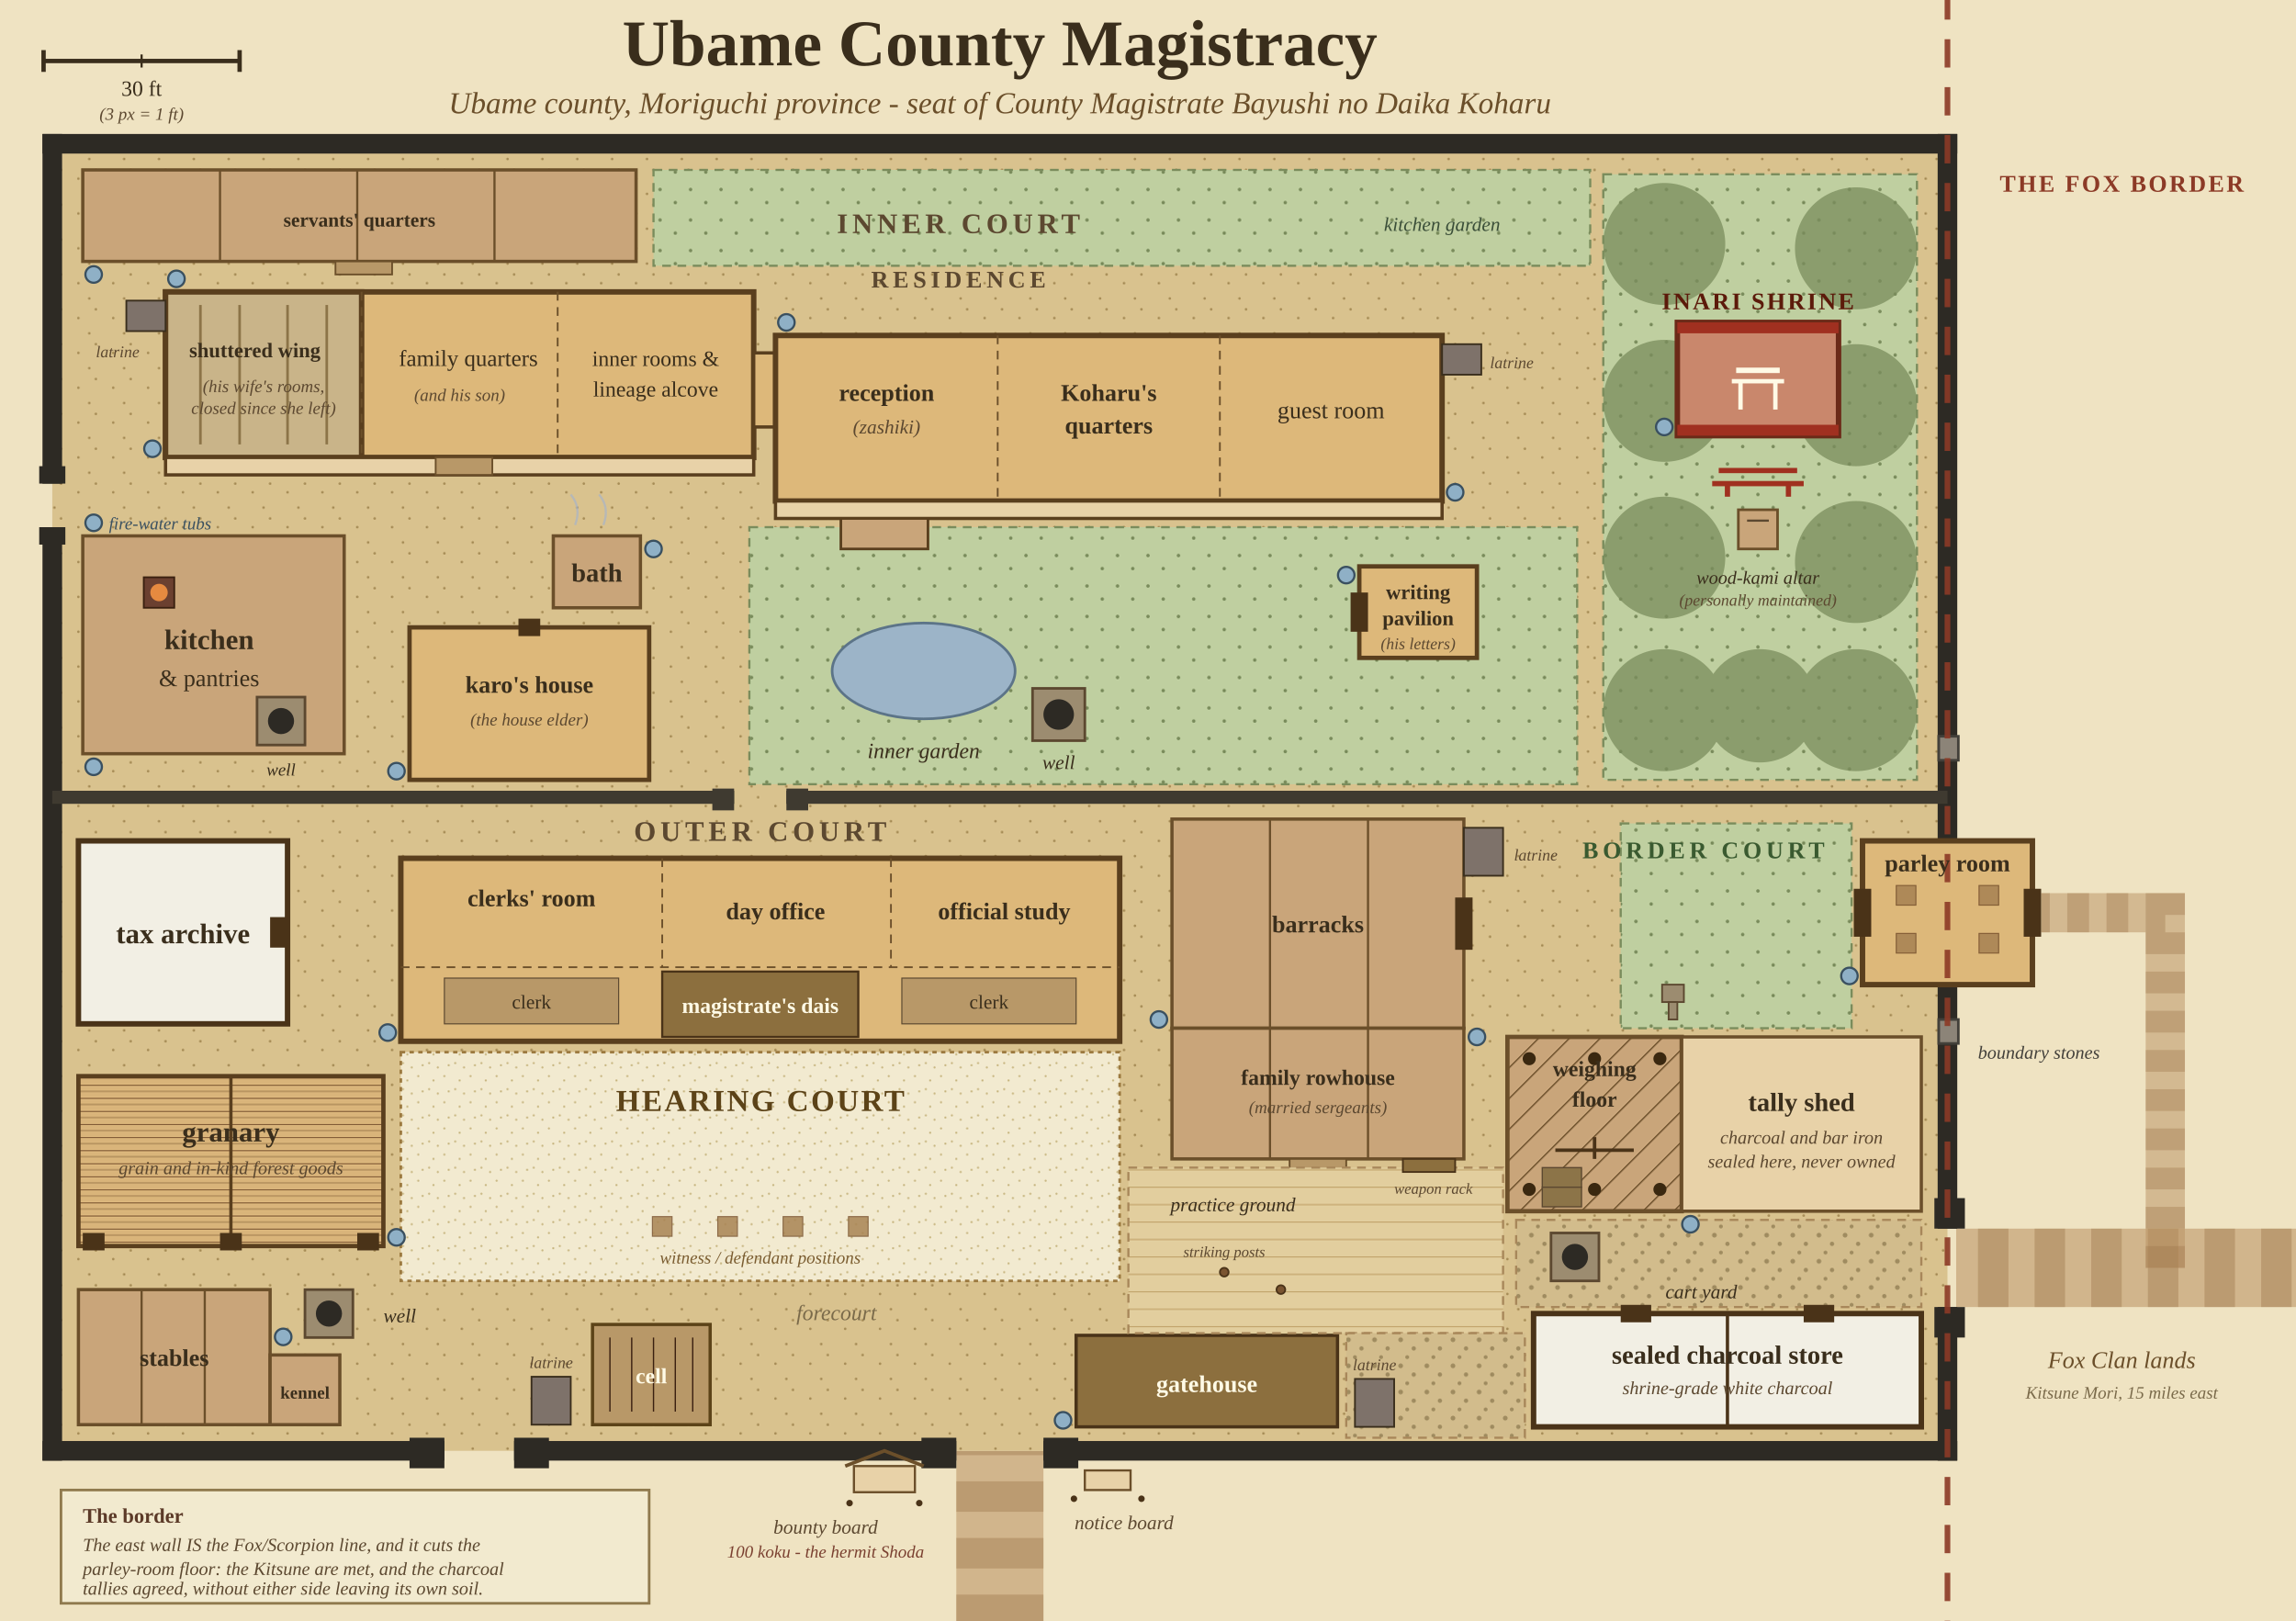
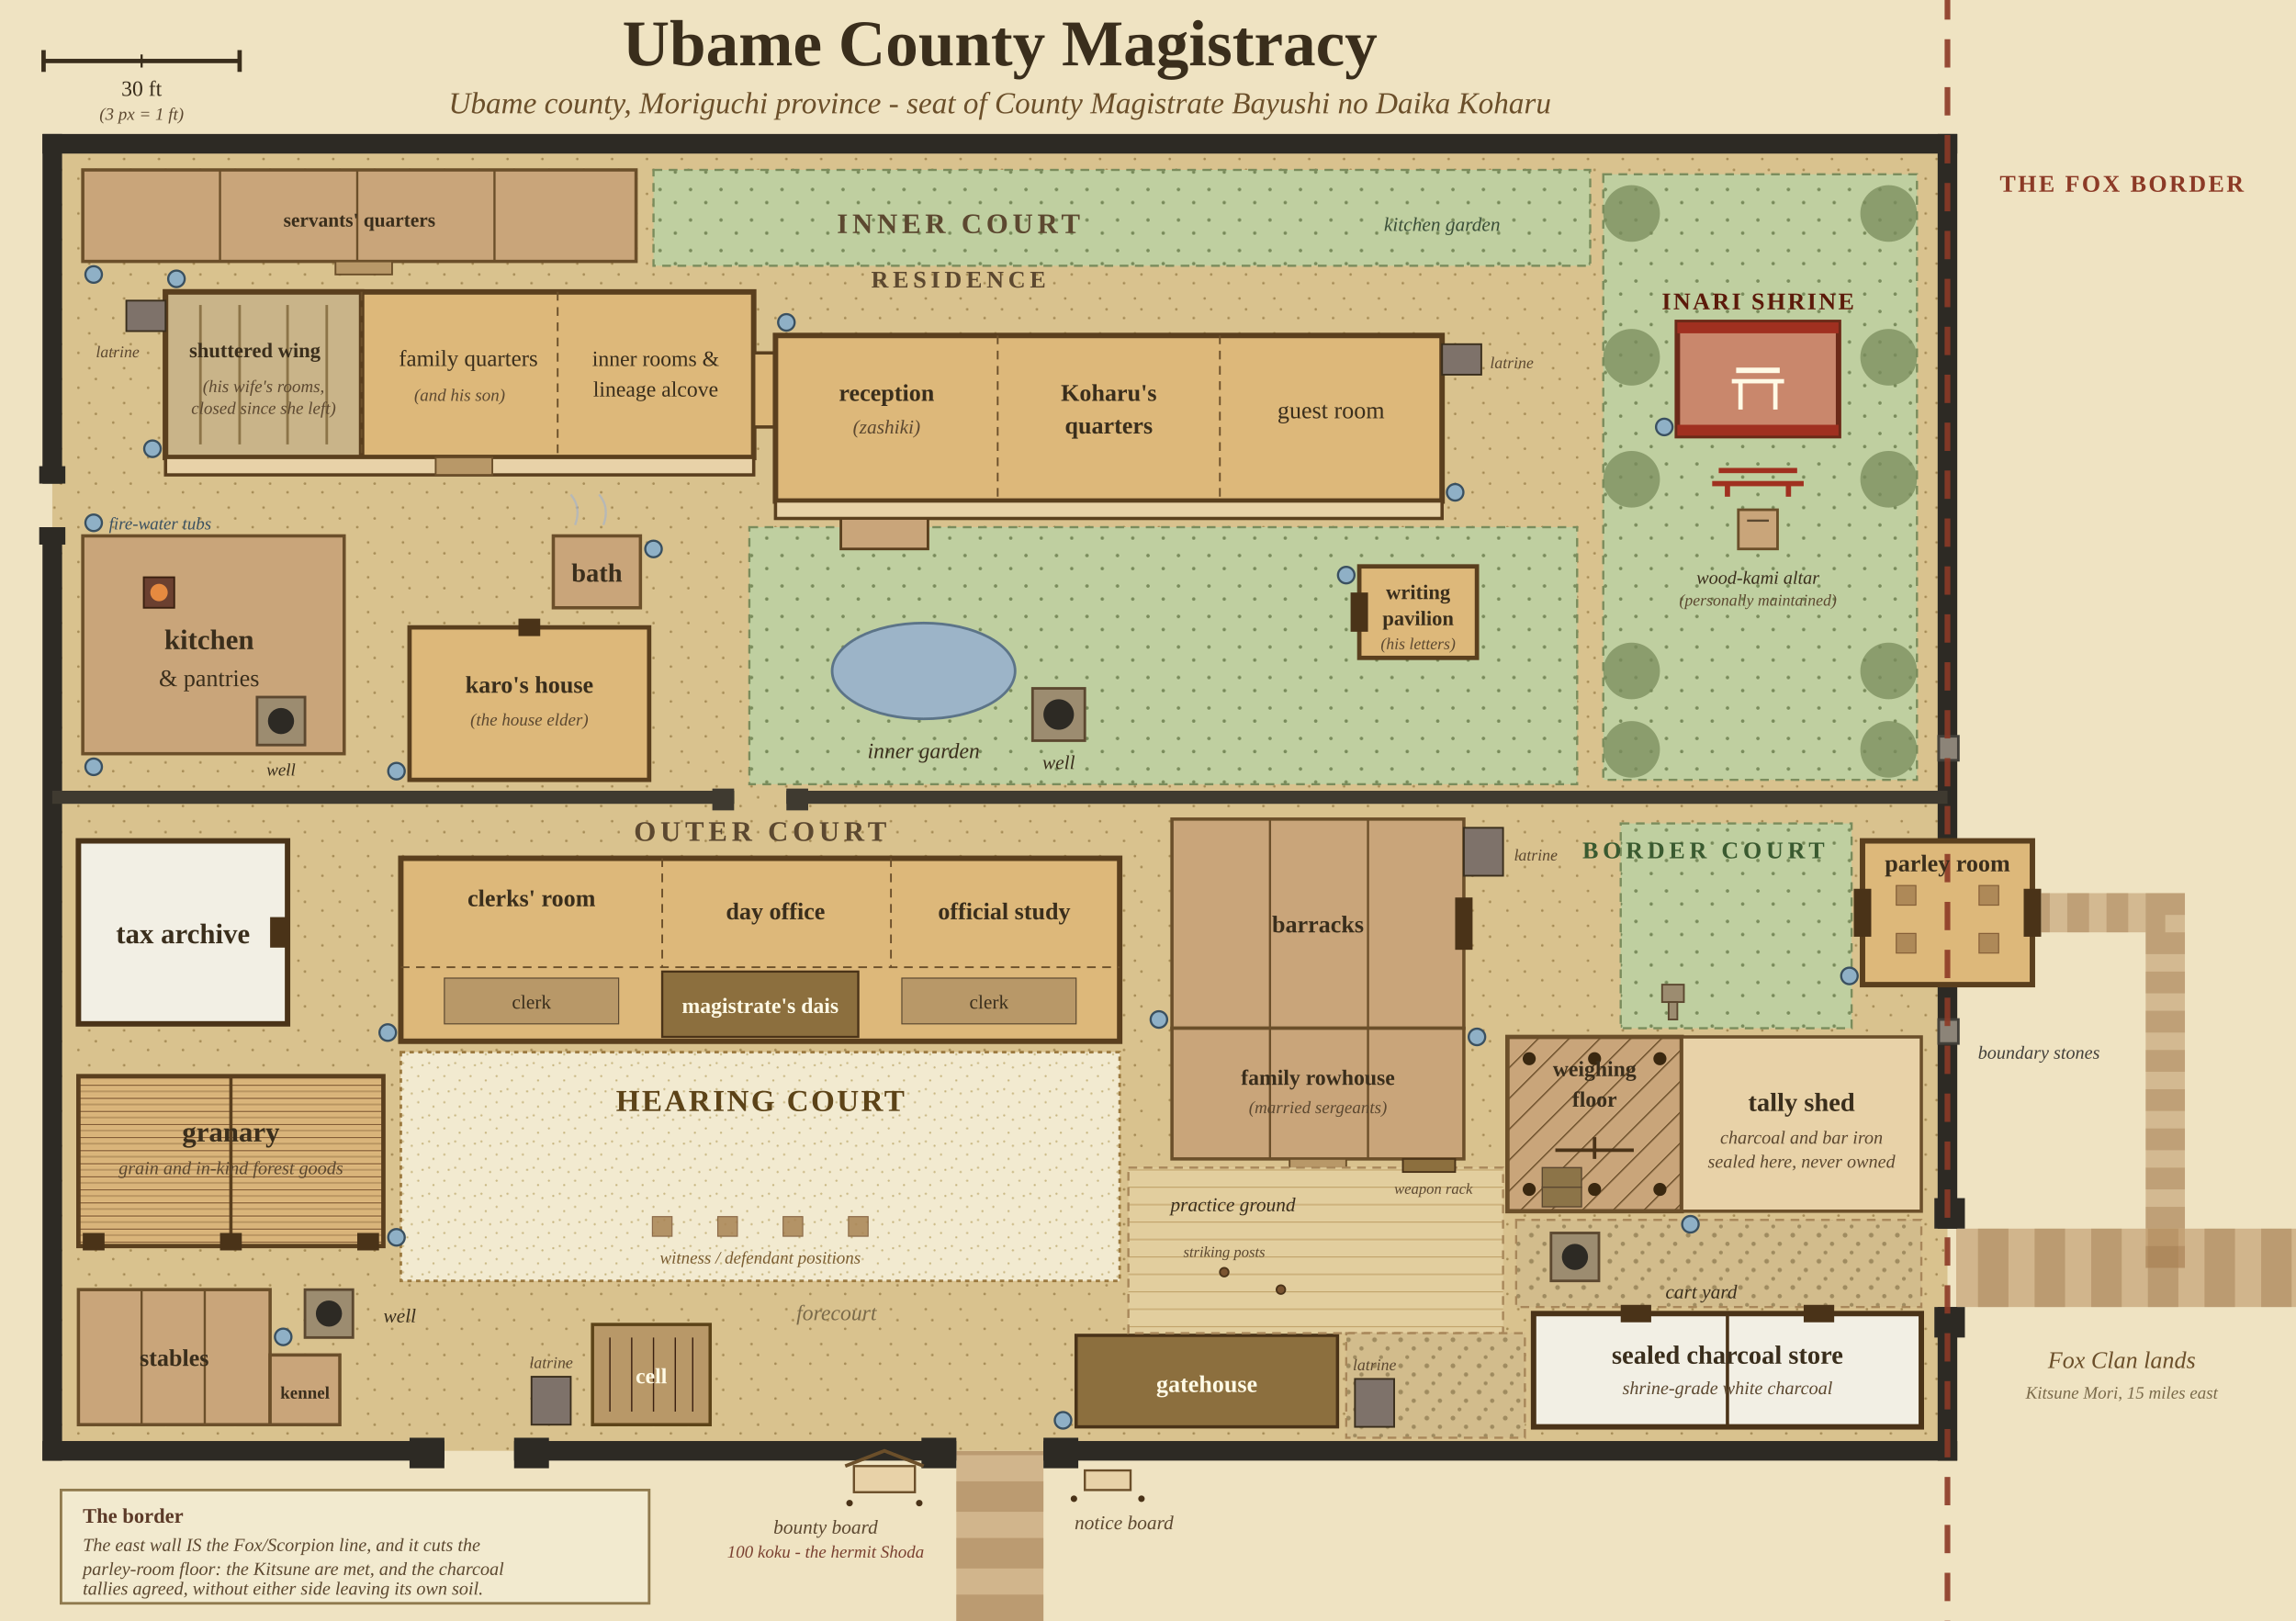
<svg xmlns="http://www.w3.org/2000/svg" viewBox="176 84 1054 744" font-family="Georgia, 'Times New Roman', serif">
  <defs>
    <pattern id="colonnade-hatch" patternUnits="userSpaceOnUse" width="10" height="10" patternTransform="rotate(45)">
      <rect width="10" height="10" fill="#C9A57A" />
      <line x1="0" y1="0" x2="0" y2="10" stroke="#6B4F2A" stroke-width="1.2" />
    </pattern>
    <pattern id="garden-stipple" patternUnits="userSpaceOnUse" width="14" height="14">
      <rect width="14" height="14" fill="#BFCFA0" />
      <circle cx="3" cy="3" r="0.8" fill="#7A8C5C" />
      <circle cx="10" cy="9" r="0.8" fill="#7A8C5C" />
    </pattern>
    <pattern id="court-earth" patternUnits="userSpaceOnUse" width="16" height="16">
      <rect width="16" height="16" fill="#D9C28E" />
      <circle cx="4" cy="6" r="0.6" fill="#A88E58" />
      <circle cx="12" cy="2" r="0.6" fill="#A88E58" />
      <circle cx="9" cy="13" r="0.6" fill="#A88E58" />
    </pattern>
    <pattern id="keiko-earth" patternUnits="userSpaceOnUse" width="16" height="16">
      <rect width="16" height="16" fill="#E2CE9E" />
      <line x1="0" y1="5" x2="16" y2="5" stroke="#C2A46C" stroke-width="0.5" />
      <line x1="0" y1="13" x2="16" y2="13" stroke="#C2A46C" stroke-width="0.5" />
    </pattern>
    <pattern id="oshirasu-sand" patternUnits="userSpaceOnUse" width="12" height="12">
      <rect width="12" height="12" fill="#F2EAD0" />
      <circle cx="3" cy="4" r="0.5" fill="#C9B884" />
      <circle cx="8" cy="2" r="0.5" fill="#C9B884" />
      <circle cx="10" cy="9" r="0.5" fill="#C9B884" />
      <circle cx="5" cy="10" r="0.5" fill="#C9B884" />
      <circle cx="1" cy="8" r="0.5" fill="#C9B884" />
    </pattern>
    <pattern id="granary-slats" patternUnits="userSpaceOnUse" width="14" height="6">
      <rect width="14" height="6" fill="#D9B47A" />
      <line x1="0" y1="0" x2="14" y2="0" stroke="#7A5430" stroke-width="0.8" />
      <line x1="0" y1="3" x2="14" y2="3" stroke="#A88454" stroke-width="0.5" />
    </pattern>
    <pattern id="cart-gravel" patternUnits="userSpaceOnUse" width="12" height="12">
      <rect width="12" height="12" fill="#D2BC8C" />
      <circle cx="3" cy="3" r="1.1" fill="#A08C60" />
      <circle cx="9" cy="7" r="1.0" fill="#A08C60" />
      <circle cx="6" cy="11" r="0.9" fill="#A08C60" />
    </pattern>
  </defs>
  <rect x="0" y="0" width="1300" height="900" fill="#EFE3C2" />
  <g>
    <path d="M 635 830 L 635 750" stroke="#B89060" stroke-width="40" stroke-linecap="butt" opacity="0.55" />
    <path d="M 635 830 L 635 750" stroke="#9C7448" stroke-width="40" stroke-dasharray="14 12" fill="none" opacity="0.4" />
  </g>
  <g>
    <path d="M 1280 666 L 1074 666" stroke="#B89060" stroke-width="36" stroke-linecap="butt" opacity="0.55" />
    <path d="M 1280 666 L 1074 666" stroke="#9C7448" stroke-width="36" stroke-dasharray="14 12" fill="none" opacity="0.4" />
    <path d="M 1170 666 L 1170 503 L 1113 503" stroke="#B89060" stroke-width="18" fill="none" stroke-linecap="butt" opacity="0.5" />
    <path d="M 1170 666 L 1170 503 L 1113 503" stroke="#9C7448" stroke-width="18" stroke-dasharray="10 8" fill="none" opacity="0.35" />
  </g>
  <text x="635" y="114" text-anchor="middle" font-size="30" font-weight="bold" fill="#3A2E1C">Ubame County Magistracy</text>
  <text x="635" y="136" text-anchor="middle" font-size="14" font-style="italic" fill="#6B4F2A">Ubame county, Moriguchi province - seat of County Magistrate Bayushi no Daika Koharu</text>
  <g>
    <g stroke="#3A2E1C">
      <line x1="196" y1="112" x2="286" y2="112" stroke-width="2" />
      <line x1="196" y1="107" x2="196" y2="117" stroke-width="2" />
      <line x1="286" y1="107" x2="286" y2="117" stroke-width="2" />
      <line x1="241" y1="109" x2="241" y2="115" stroke-width="1" />
    </g>
    <text x="241" y="128" text-anchor="middle" font-size="10" fill="#3A2E1C">30 ft</text>
    <text x="241" y="139" text-anchor="middle" font-size="8" font-style="italic" fill="#5C4830">(3 px = 1 ft)</text>
  </g>
  <rect x="200" y="150" width="870" height="600" fill="url(#court-earth)" id="precinct" />
  <g stroke="#2D2A24" stroke-width="9" fill="none" stroke-linecap="square">
    <line x1="200" y1="150" x2="1070" y2="150" />
    <line x1="200" y1="150" x2="200" y2="301.5" />
    <line x1="200" y1="330.5" x2="200" y2="750" />
    <line x1="1070" y1="150" x2="1070" y2="465.5" />
    <line x1="1070" y1="540.5" x2="1070" y2="643.5" />
    <line x1="1070" y1="688.5" x2="1070" y2="750" />
    <line x1="200" y1="750" x2="375.5" y2="750" />
    <line x1="416.5" y1="750" x2="610.5" y2="750" />
    <line x1="659.5" y1="750" x2="1070" y2="750" />
  </g>
  <g fill="#2D2A24">
    <rect x="599" y="744" width="16" height="14" />
    <rect x="655" y="744" width="16" height="14" />
    <rect x="364" y="744" width="16" height="14" />
    <rect x="412" y="744" width="16" height="14" />
    <rect x="194" y="298" width="12" height="8" />
    <rect x="194" y="326" width="12" height="8" />
    <rect x="1064" y="634" width="14" height="14" />
    <rect x="1064" y="684" width="14" height="14" />
  </g>
  <g stroke="#3F3A30" stroke-width="6" fill="none">
    <line x1="200" y1="450" x2="513" y2="450" />
    <line x1="537" y1="450" x2="1070" y2="450" />
  </g>
  <g fill="#3F3A30">
    <rect x="503" y="446" width="10" height="10" />
    <rect x="537" y="446" width="10" height="10" />
  </g>
  <g>
    <rect x="212" y="470" width="96" height="84" fill="#F2EFE4" stroke="#4A3318" stroke-width="2.5" />
    <rect x="300" y="505" width="8" height="14" fill="#4A3318" />
    <text x="260" y="517" text-anchor="middle" font-size="13" font-weight="bold" fill="#3A2E1C">tax archive</text>
  </g>
  <g>
    <rect x="212" y="578" width="140" height="78" fill="url(#granary-slats)" stroke="#5A3F1E" stroke-width="2" />
    <line x1="282" y1="578" x2="282" y2="656" stroke="#5A3F1E" stroke-width="1.5" />
    <rect x="214" y="650" width="10" height="8" fill="#4A3318" />
    <rect x="277" y="650" width="10" height="8" fill="#4A3318" />
    <rect x="340" y="650" width="10" height="8" fill="#4A3318" />
    <text x="282" y="608" text-anchor="middle" font-size="13" font-weight="bold" fill="#3A2E1C">granary</text>
    <text x="282" y="623" text-anchor="middle" font-size="8.5" font-style="italic" fill="#5C4830">grain and in-kind forest goods</text>
  </g>
  <g>
    <rect x="212" y="676" width="88" height="62" fill="#C9A57A" stroke="#6B4F2A" stroke-width="1.5" />
    <line x1="241" y1="676" x2="241" y2="738" stroke="#6B4F2A" stroke-width="1" />
    <line x1="270" y1="676" x2="270" y2="738" stroke="#6B4F2A" stroke-width="1" />
    <text x="256" y="711" text-anchor="middle" font-size="11" font-weight="bold" fill="#3A2E1C">stables</text>
  </g>
  <g>
    <rect x="300" y="706" width="32" height="32" fill="#C9A57A" stroke="#6B4F2A" stroke-width="1.5" />
    <text x="316" y="726" text-anchor="middle" font-size="8" font-weight="bold" fill="#3A2E1C">kennel</text>
  </g>
  <g>
    <rect x="420" y="716" width="18" height="22" fill="#7E726A" stroke="#3A2E1C" stroke-width="0.8" />
    <text x="429" y="712" text-anchor="middle" font-size="7.5" font-style="italic" fill="#5C4830">latrine</text>
  </g>
  <g>
    <rect x="316" y="676" width="22" height="22" fill="#9C8C70" stroke="#5C4830" stroke-width="1.2" />
    <circle cx="327" cy="687" r="6" fill="#2D2A24" />
    <text x="352" y="691" text-anchor="start" font-size="9" font-style="italic" fill="#3A2E1C">well</text>
  </g>
  <g>
    <rect x="360" y="478" width="330" height="84" fill="#DDB87A" stroke="#5A3F1E" stroke-width="2.5" />
    <line x1="360" y1="528" x2="690" y2="528" stroke="#6B4F2A" stroke-width="0.8" stroke-dasharray="4 3" />
    <line x1="480" y1="478" x2="480" y2="528" stroke="#6B4F2A" stroke-width="0.8" stroke-dasharray="4 3" />
    <line x1="585" y1="478" x2="585" y2="528" stroke="#6B4F2A" stroke-width="0.8" stroke-dasharray="4 3" />
    <text x="420" y="500" text-anchor="middle" font-size="11" font-weight="bold" fill="#3A2E1C">clerks' room</text>
    <text x="532" y="506" text-anchor="middle" font-size="11" font-weight="bold" fill="#3A2E1C">day office</text>
    <text x="637" y="506" text-anchor="middle" font-size="11" font-weight="bold" fill="#3A2E1C">official study</text>
    <rect x="480" y="530" width="90" height="30" fill="#8C6F3E" stroke="#4A3318" stroke-width="1" />
    <text x="525" y="549" text-anchor="middle" font-size="10" fill="#FFFAE6" font-weight="bold">magistrate's dais</text>
    <rect x="380" y="533" width="80" height="21" fill="#B89868" stroke="#5C4830" stroke-width="0.5" />
    <text x="420" y="547" text-anchor="middle" font-size="9" fill="#3A2E1C">clerk</text>
    <rect x="590" y="533" width="80" height="21" fill="#B89868" stroke="#5C4830" stroke-width="0.5" />
    <text x="630" y="547" text-anchor="middle" font-size="9" fill="#3A2E1C">clerk</text>
  </g>
  <g>
    <rect x="360" y="567" width="330" height="105" fill="url(#oshirasu-sand)" stroke="#9C7A40" stroke-width="1.2" stroke-dasharray="2 2" />
    <text x="525" y="594" text-anchor="middle" font-size="14" font-weight="bold" fill="#5C4318" letter-spacing="1">HEARING COURT</text>
    <g fill="#A88454" stroke="#7A5430" stroke-width="0.5" opacity="0.85">
      <rect x="475.5" y="642.5" width="9" height="9" />
      <rect x="505.5" y="642.5" width="9" height="9" />
      <rect x="535.5" y="642.5" width="9" height="9" />
      <rect x="565.5" y="642.5" width="9" height="9" />
    </g>
    <text x="525" y="664" text-anchor="middle" font-size="8" font-style="italic" fill="#7A5C30">witness / defendant positions</text>
  </g>
  <g>
    <rect x="448" y="692" width="54" height="46" fill="#B89868" stroke="#5C4318" stroke-width="1.5" />
    <line x1="456" y1="698" x2="456" y2="732" stroke="#3A2010" stroke-width="0.6" />
    <line x1="466" y1="698" x2="466" y2="732" stroke="#3A2010" stroke-width="0.6" />
    <line x1="494" y1="698" x2="494" y2="732" stroke="#3A2010" stroke-width="0.6" />
    <line x1="486" y1="698" x2="486" y2="732" stroke="#3A2010" stroke-width="0.6" />
    <line x1="476" y1="698" x2="476" y2="732" stroke="#3A2010" stroke-width="0.6" />
    <text x="475" y="719" text-anchor="middle" font-size="10" font-weight="bold" fill="#FFFAE6">cell</text>
  </g>
  <g>
    <rect x="670" y="697" width="120" height="42" fill="#8C6F3E" stroke="#4A3318" stroke-width="1.5" />
    <text x="730" y="723" text-anchor="middle" font-size="11" font-weight="bold" fill="#FFFAE6">gatehouse</text>
  </g>
  <g>
    <rect x="714" y="460" width="134" height="96" fill="#C9A57A" stroke="#6B4F2A" stroke-width="1.5" />
    <line x1="759" y1="460" x2="759" y2="556" stroke="#6B4F2A" stroke-width="1" />
    <line x1="804" y1="460" x2="804" y2="556" stroke="#6B4F2A" stroke-width="1" />
    <rect x="844" y="496" width="8" height="24" fill="#4A3318" />
    <text x="781" y="512" text-anchor="middle" font-size="11" font-weight="bold" fill="#3A2E1C">barracks</text>
  </g>
  <g>
    <rect x="714" y="556" width="134" height="60" fill="#C9A57A" stroke="#6B4F2A" stroke-width="1.5" />
    <line x1="759" y1="556" x2="759" y2="616" stroke="#6B4F2A" stroke-width="1" />
    <line x1="804" y1="556" x2="804" y2="616" stroke="#6B4F2A" stroke-width="1" />
    <rect x="768" y="616" width="26" height="6" fill="#B89868" stroke="#6B4F2A" stroke-width="0.8" />
    <text x="781" y="582" text-anchor="middle" font-size="10" font-weight="bold" fill="#3A2E1C">family rowhouse</text>
    <text x="781" y="595" text-anchor="middle" font-size="8" font-style="italic" fill="#5C4830">(married sergeants)</text>
  </g>
  <g>
    <rect x="848" y="464" width="18" height="22" fill="#7E726A" stroke="#3A2E1C" stroke-width="0.8" />
    <text x="871" y="479" text-anchor="start" font-size="7.5" font-style="italic" fill="#5C4830">latrine</text>
  </g>
  <g>
    <rect x="694" y="620" width="172" height="76" fill="url(#keiko-earth)" stroke="#A8875A" stroke-width="1" stroke-dasharray="4 3" />
    <text x="742" y="640" text-anchor="middle" font-size="9" font-style="italic" fill="#3A2E1C">practice ground</text>
    <circle cx="738" cy="668" r="2" fill="#7A5430" stroke="#4A3318" stroke-width="0.8" />
    <circle cx="764" cy="676" r="2" fill="#7A5430" stroke="#4A3318" stroke-width="0.8" />
    <text x="738" y="661" text-anchor="middle" font-size="7" font-style="italic" fill="#5C4830">striking posts</text>
    <rect x="820" y="616" width="24" height="6" fill="#8C6F3E" stroke="#4A3318" stroke-width="0.8" />
    <text x="852" y="632" text-anchor="end" font-size="7" font-style="italic" fill="#5C4830">weapon rack</text>
  </g>
  <g>
    <rect x="920" y="462" width="106" height="94" fill="url(#garden-stipple)" stroke="#7A8C5C" stroke-width="1" stroke-dasharray="4 3" />
    <g transform="translate(944, 540)">
      <rect x="-5" y="-4" width="10" height="8" fill="#9C8C70" stroke="#5C4830" stroke-width="0.8" />
      <rect x="-2" y="4" width="4" height="8" fill="#9C8C70" stroke="#5C4830" stroke-width="0.8" />
    </g>
  </g>
  <g>
    <rect x="868" y="560" width="80" height="80" fill="url(#colonnade-hatch)" stroke="#6B4F2A" stroke-width="2" />
    <circle cx="878" cy="570" r="3" fill="#3A2810" />
    <circle cx="938" cy="570" r="3" fill="#3A2810" />
    <circle cx="878" cy="630" r="3" fill="#3A2810" />
    <circle cx="938" cy="630" r="3" fill="#3A2810" />
    <circle cx="908" cy="570" r="3" fill="#3A2810" />
    <circle cx="908" cy="630" r="3" fill="#3A2810" />
    <line x1="890" y1="612" x2="926" y2="612" stroke="#4A3318" stroke-width="1.6" />
    <line x1="908" y1="606" x2="908" y2="616" stroke="#4A3318" stroke-width="1.6" />
    <rect x="884" y="620" width="18" height="9" fill="#8C7448" stroke="#5C4830" stroke-width="0.6" />
    <rect x="884" y="629" width="18" height="9" fill="#8C7448" stroke="#5C4830" stroke-width="0.6" />
    <text x="908" y="578" text-anchor="middle" font-size="10" font-weight="bold" fill="#3A2E1C">weighing</text>
    <text x="908" y="592" text-anchor="middle" font-size="10" font-weight="bold" fill="#3A2E1C">floor</text>
  </g>
  <g>
    <rect x="948" y="560" width="110" height="80" fill="#E8D2A8" stroke="#6B4F2A" stroke-width="1.5" />
    <text x="1003" y="594" text-anchor="middle" font-size="12" font-weight="bold" fill="#3A2E1C">tally shed</text>
    <text x="1003" y="609" text-anchor="middle" font-size="8.5" font-style="italic" fill="#5C4830">charcoal and bar iron</text>
    <text x="1003" y="620" text-anchor="middle" font-size="8.5" font-style="italic" fill="#5C4830">sealed here, never owned</text>
  </g>
  <g>
    <rect x="872" y="644" width="186" height="40" fill="url(#cart-gravel)" stroke="#A8875A" stroke-width="1" stroke-dasharray="4 3" />
    <rect x="794" y="696" width="82" height="48" fill="url(#cart-gravel)" stroke="#A8875A" stroke-width="1" stroke-dasharray="4 3" />
    <text x="957" y="680" text-anchor="middle" font-size="9" font-style="italic" fill="#3A2E1C">cart yard</text>
  </g>
  <g>
    <rect x="798" y="717" width="18" height="22" fill="#7E726A" stroke="#3A2E1C" stroke-width="0.8" />
    <text x="807" y="713" text-anchor="middle" font-size="7.5" font-style="italic" fill="#5C4830">latrine</text>
  </g>
  <g>
    <rect x="888" y="650" width="22" height="22" fill="#9C8C70" stroke="#5C4830" stroke-width="1.2" />
    <circle cx="899" cy="661" r="6" fill="#2D2A24" />
  </g>
  <g>
    <rect x="880" y="687" width="178" height="52" fill="#F2EFE4" stroke="#4A3318" stroke-width="2.5" />
    <line x1="969" y1="687" x2="969" y2="739" stroke="#4A3318" stroke-width="1.5" />
    <rect x="920" y="683" width="14" height="8" fill="#4A3318" />
    <rect x="1004" y="683" width="14" height="8" fill="#4A3318" />
    <text x="969" y="710" text-anchor="middle" font-size="12" font-weight="bold" fill="#3A2E1C">sealed charcoal store</text>
    <text x="969" y="724" text-anchor="middle" font-size="8.5" font-style="italic" fill="#5C4830">shrine-grade white charcoal</text>
  </g>
  <g>
    <rect x="214" y="162" width="254" height="42" fill="#C9A57A" stroke="#6B4F2A" stroke-width="1.5" />
    <line x1="277" y1="162" x2="277" y2="204" stroke="#6B4F2A" stroke-width="1" />
    <line x1="340" y1="162" x2="340" y2="204" stroke="#6B4F2A" stroke-width="1" />
    <line x1="403" y1="162" x2="403" y2="204" stroke="#6B4F2A" stroke-width="1" />
    <rect x="330" y="204" width="26" height="6" fill="#B89868" stroke="#6B4F2A" stroke-width="0.8" />
    <text x="341" y="188" text-anchor="middle" font-size="9" font-weight="bold" fill="#3A2E1C">servants' quarters</text>
  </g>
  <g>
    <rect x="476" y="162" width="430" height="44" fill="url(#garden-stipple)" stroke="#7A8C5C" stroke-width="1" stroke-dasharray="4 3" />
    <text x="838" y="190" text-anchor="middle" font-size="9" font-style="italic" fill="#3A4E38">kitchen garden</text>
  </g>
  <rect x="912" y="164" width="144" height="278" fill="url(#garden-stipple)" stroke="#7A8C5C" stroke-width="1" stroke-dasharray="4 3" />
  <g fill="#7A8C5C" opacity="0.75">
-     <circle cx="940" cy="196" r="28" />
-     <circle cx="1028" cy="198" r="28" />
-     <circle cx="940" cy="268" r="28" />
-     <circle cx="1028" cy="270" r="28" />
-     <circle cx="940" cy="340" r="28" />
-     <circle cx="1028" cy="342" r="28" />
-     <circle cx="940" cy="410" r="28" />
-     <circle cx="1028" cy="410" r="28" />
-     <circle cx="984" cy="408" r="26" />
+     <circle cx="925" cy="182" r="13" />
+     <circle cx="1043" cy="182" r="13" />
+     <circle cx="925" cy="248" r="13" />
+     <circle cx="1043" cy="248" r="13" />
+     <circle cx="925" cy="304" r="13" />
+     <circle cx="1043" cy="304" r="13" />
+     <circle cx="925" cy="392" r="13" />
+     <circle cx="1043" cy="392" r="13" />
+     <circle cx="925" cy="428" r="13" />
+     <circle cx="1043" cy="428" r="13" />
  </g>
  <g>
    <rect x="946" y="232" width="74" height="52" fill="#C9876C" stroke="#6B2A18" stroke-width="2.5" />
    <rect x="946" y="232" width="74" height="5" fill="#A03020" />
    <rect x="946" y="279" width="74" height="5" fill="#A03020" />
    <g transform="translate(983, 254)">
      <line x1="-10" y1="0" x2="10" y2="0" stroke="#FFFAE6" stroke-width="2.5" />
      <line x1="-12" y1="5" x2="12" y2="5" stroke="#FFFAE6" stroke-width="2" />
      <line x1="-8" y1="5" x2="-8" y2="18" stroke="#FFFAE6" stroke-width="2" />
      <line x1="8" y1="5" x2="8" y2="18" stroke="#FFFAE6" stroke-width="2" />
    </g>
  </g>
  <text x="983" y="226" text-anchor="middle" font-size="11" font-weight="bold" fill="#5C1A0A" letter-spacing="1">INARI SHRINE</text>
  <g stroke="#A03020" stroke-width="2.4" fill="none">
    <line x1="965" y1="300" x2="1001" y2="300" />
    <line x1="962" y1="306" x2="1004" y2="306" />
    <line x1="969" y1="306" x2="969" y2="312" />
    <line x1="997" y1="306" x2="997" y2="312" />
  </g>
  <g>
    <rect x="974" y="318" width="18" height="18" fill="#C9A57A" stroke="#6B4F2A" stroke-width="1.2" />
    <line x1="978" y1="323" x2="988" y2="323" stroke="#5C4830" stroke-width="1" />
    <text x="983" y="352" text-anchor="middle" font-size="8.5" font-style="italic" fill="#3A2E1C">wood-kami altar</text>
    <text x="983" y="362" text-anchor="middle" font-size="7.5" font-style="italic" fill="#5C4830">(personally maintained)</text>
  </g>
  <g>
    <rect x="252" y="218" width="270" height="76" fill="#DDB87A" stroke="#5A3F1E" stroke-width="2.5" />
    <rect x="252" y="218" width="90" height="76" fill="#C9B489" stroke="#5A3F1E" stroke-width="2.5" />
    <rect x="252" y="294" width="270" height="8" fill="#E8D2A8" stroke="#5A3F1E" stroke-width="1.5" />
    <line x1="342" y1="218" x2="342" y2="294" stroke="#6B4F2A" stroke-width="0.8" stroke-dasharray="4 3" />
    <line x1="432" y1="218" x2="432" y2="294" stroke="#6B4F2A" stroke-width="0.8" stroke-dasharray="4 3" />
    <g stroke="#8C7448" stroke-width="1.2">
      <line x1="268" y1="224" x2="268" y2="288" />
      <line x1="286" y1="224" x2="286" y2="288" />
      <line x1="308" y1="224" x2="308" y2="288" />
      <line x1="326" y1="224" x2="326" y2="288" />
    </g>
    <rect x="376" y="294" width="26" height="8" fill="#B89868" stroke="#6B4F2A" stroke-width="0.8" />
    <text x="293" y="248" text-anchor="middle" font-size="9.5" font-weight="bold" fill="#3A2E1C">shuttered wing</text>
    <text x="297" y="264" text-anchor="middle" font-size="8" font-style="italic" fill="#5C4830">(his wife's rooms,</text>
    <text x="297" y="274" text-anchor="middle" font-size="8" font-style="italic" fill="#5C4830">closed since she left)</text>
    <text x="391" y="252" text-anchor="middle" font-size="10.5" fill="#3A2E1C">family quarters</text>
    <text x="387" y="268" text-anchor="middle" font-size="8" font-style="italic" fill="#5C4830">(and his son)</text>
    <text x="477" y="252" text-anchor="middle" font-size="10" fill="#3A2E1C">inner rooms &amp;</text>
    <text x="477" y="266" text-anchor="middle" font-size="10" fill="#3A2E1C">lineage alcove</text>
    <rect x="522" y="246" width="10" height="34" fill="#DDB87A" stroke="#5A3F1E" stroke-width="1.5" />
    <rect x="532" y="238" width="306" height="76" fill="#DDB87A" stroke="#5A3F1E" stroke-width="2.5" />
    <rect x="532" y="314" width="306" height="8" fill="#E8D2A8" stroke="#5A3F1E" stroke-width="1.5" />
    <line x1="634" y1="238" x2="634" y2="314" stroke="#6B4F2A" stroke-width="0.8" stroke-dasharray="4 3" />
    <line x1="736" y1="238" x2="736" y2="314" stroke="#6B4F2A" stroke-width="0.8" stroke-dasharray="4 3" />
    <text x="583" y="268" text-anchor="middle" font-size="11" font-weight="bold" fill="#3A2E1C">reception</text>
    <text x="583" y="283" text-anchor="middle" font-size="9" font-style="italic" fill="#5C4830">(zashiki)</text>
    <text x="685" y="268" text-anchor="middle" font-size="11" font-weight="bold" fill="#3A2E1C">Koharu's</text>
    <text x="685" y="283" text-anchor="middle" font-size="11" font-weight="bold" fill="#3A2E1C">quarters</text>
    <text x="787" y="276" text-anchor="middle" font-size="11" fill="#3A2E1C">guest room</text>
  </g>
  <g>
    <rect x="838" y="242" width="18" height="14" fill="#7E726A" stroke="#3A2E1C" stroke-width="0.8" />
    <text x="860" y="253" font-size="7.5" font-style="italic" fill="#5C4830">latrine</text>
    <rect x="234" y="222" width="18" height="14" fill="#7E726A" stroke="#3A2E1C" stroke-width="0.8" />
    <text x="230" y="248" text-anchor="middle" font-size="7.5" font-style="italic" fill="#5C4830">latrine</text>
  </g>
  <g>
    <rect x="214" y="330" width="120" height="100" fill="#C9A57A" stroke="#6B4F2A" stroke-width="1.5" />
    <rect x="242" y="349" width="14" height="14" fill="#6B4030" stroke="#3A2010" stroke-width="0.8" />
    <circle cx="249" cy="356" r="4" fill="#E68A40" />
    <text x="272" y="382" text-anchor="middle" font-size="13" font-weight="bold" fill="#3A2E1C">kitchen</text>
    <text x="272" y="399" text-anchor="middle" font-size="11" fill="#3A2E1C">&amp; pantries</text>
    <rect x="294" y="404" width="22" height="22" fill="#9C8C70" stroke="#5C4830" stroke-width="1.2" />
    <circle cx="305" cy="415" r="6" fill="#2D2A24" />
    <text x="305" y="440" text-anchor="middle" font-size="8" font-style="italic" fill="#3A2E1C">well</text>
  </g>
  <g>
    <rect x="430" y="330" width="40" height="33" fill="#C9A57A" stroke="#6B4F2A" stroke-width="1.5" />
    <path d="M 440 325 q 3 -8 -2 -14 M 453 325 q 3 -8 -2 -14" stroke="#A8B4C8" stroke-width="1" fill="none" opacity="0.7" />
    <text x="450" y="351" text-anchor="middle" font-size="12" font-weight="bold" fill="#3A2E1C">bath</text>
  </g>
  <g>
    <rect x="364" y="372" width="110" height="70" fill="#DDB87A" stroke="#5A3F1E" stroke-width="2" />
    <rect x="414" y="368" width="10" height="8" fill="#4A3318" />
    <text x="419" y="402" text-anchor="middle" font-size="11" font-weight="bold" fill="#3A2E1C">karo's house</text>
    <text x="419" y="417" text-anchor="middle" font-size="8" font-style="italic" fill="#5C4830">(the house elder)</text>
  </g>
  <g>
    <rect x="520" y="326" width="380" height="118" fill="url(#garden-stipple)" stroke="#7A8C5C" stroke-width="1" stroke-dasharray="4 3" />
    <ellipse cx="600" cy="392" rx="42" ry="22" fill="#9CB4C8" stroke="#5C7488" stroke-width="1.2" />
    <text x="600" y="432" text-anchor="middle" font-size="10" font-style="italic" fill="#3A2E1C">inner garden</text>
  </g>
  <g>
    <rect x="562" y="322" width="40" height="14" fill="#C9A57A" stroke="#5A3F1E" stroke-width="1.2" />
  </g>
  <g>
    <rect x="650" y="400" width="24" height="24" fill="#9C8C70" stroke="#5C4830" stroke-width="1.2" />
    <circle cx="662" cy="412" r="7" fill="#2D2A24" />
    <text x="662" y="437" text-anchor="middle" font-size="9" font-style="italic" fill="#3A2E1C">well</text>
  </g>
  <g>
    <rect x="800" y="344" width="54" height="42" fill="#DDB87A" stroke="#5A3F1E" stroke-width="2" />
    <rect x="796" y="356" width="8" height="18" fill="#4A3318" />
    <text x="827" y="359" text-anchor="middle" font-size="9.5" font-weight="bold" fill="#3A2E1C">writing</text>
    <text x="827" y="371" text-anchor="middle" font-size="9.5" font-weight="bold" fill="#3A2E1C">pavilion</text>
    <text x="827" y="382" text-anchor="middle" font-size="7.5" font-style="italic" fill="#5C4830">(his letters)</text>
  </g>
  <g>
    <rect x="1031" y="470" width="78" height="66" fill="#DDB87A" stroke="#5A3F1E" stroke-width="2.5" />
    <rect x="1027" y="492" width="8" height="22" fill="#4A3318" />
    <rect x="1105" y="492" width="8" height="22" fill="#4A3318" />
    <g fill="#A88454" stroke="#7A5430" stroke-width="0.5" opacity="0.9">
      <rect x="1046.5" y="490.5" width="9" height="9" />
      <rect x="1046.5" y="512.5" width="9" height="9" />
      <rect x="1084.5" y="490.5" width="9" height="9" />
      <rect x="1084.5" y="512.5" width="9" height="9" />
    </g>
  </g>
  <g fill="#8C8478" stroke="#43403A" stroke-width="1.2">
    <rect x="1066" y="422" width="9" height="11" />
    <rect x="1066" y="552" width="9" height="11" />
  </g>
  <g>
    <rect x="674" y="759" width="21" height="9" fill="#E8D2A8" stroke="#6B4F2A" stroke-width="1" />
    <circle cx="669" cy="772" r="1.5" fill="#4A3318" />
    <circle cx="700" cy="772" r="1.5" fill="#4A3318" />
    <text x="692" y="786" text-anchor="middle" font-size="9" font-style="italic" fill="#5C4830">notice board</text>
  </g>
  <g>
    <rect x="568" y="757" width="28" height="12" fill="#E8D2A8" stroke="#6B4F2A" stroke-width="1" />
    <path d="M 564 757 L 582 750 L 600 757" fill="none" stroke="#6B4F2A" stroke-width="1.6" />
    <circle cx="566" cy="774" r="1.5" fill="#4A3318" />
    <circle cx="598" cy="774" r="1.5" fill="#4A3318" />
    <text x="555" y="788" text-anchor="middle" font-size="9" font-style="italic" fill="#5C4830">bounty board</text>
    <text x="555" y="799" text-anchor="middle" font-size="8" font-style="italic" fill="#7A4030">100 koku - the hermit Shoda</text>
  </g>
  <g>
    <rect x="204" y="768" width="270" height="52" fill="#F2EAD0" stroke="#8C7448" stroke-width="1.2" opacity="0.95" />
    <text x="214" y="783" font-size="9.5" font-weight="bold" fill="#5C3A28">The border</text>
    <text x="214" y="796" font-size="8.5" font-style="italic" fill="#5C4830">The east wall IS the Fox/Scorpion line, and it cuts the</text>
    <text x="214" y="807" font-size="8.5" font-style="italic" fill="#5C4830">parley-room floor: the Kitsune are met, and the charcoal</text>
    <text x="214" y="816" font-size="8.5" font-style="italic" fill="#5C4830">tallies agreed, without either side leaving its own soil.</text>
  </g>
  <line x1="1070" y1="80" x2="1070" y2="832" stroke="#8C3A26" stroke-width="2.6" stroke-dasharray="13 9" opacity="0.9" />
  <text x="1150" y="172" text-anchor="middle" font-size="11" font-weight="bold" fill="#8C3A26" letter-spacing="1">THE FOX BORDER</text>
  <text x="1150" y="712" text-anchor="middle" font-size="11" font-style="italic" fill="#6B4F2A">Fox Clan lands</text>
  <text x="1150" y="726" text-anchor="middle" font-size="8" font-style="italic" fill="#7A6A4A">Kitsune Mori, 15 miles east</text>
  <text x="1070" y="484" text-anchor="middle" font-size="11" font-weight="bold" fill="#3A2E1C">parley room</text>
  <text x="1084" y="570" text-anchor="start" font-size="8.5" font-style="italic" fill="#43403A">boundary stones</text>
  <text x="616" y="191" text-anchor="middle" font-size="13" font-weight="bold" fill="#5C4830" letter-spacing="2">INNER COURT</text>
  <text x="616" y="216" text-anchor="middle" font-size="11" font-weight="bold" fill="#5C4830" letter-spacing="2">RESIDENCE</text>
  <text x="525" y="470" text-anchor="middle" font-size="13" font-weight="bold" fill="#5C4830" letter-spacing="2">OUTER COURT</text>
  <text x="958" y="478" text-anchor="middle" font-size="11" font-weight="bold" fill="#3A5A30" letter-spacing="2">BORDER COURT</text>
  <text x="560" y="690" text-anchor="middle" font-size="10" font-style="italic" fill="#7A6A4A">forecourt</text>
  <g fill="#8FB0C6" stroke="#3A5060" stroke-width="1">
    <circle cx="219" cy="324" r="3.8" />
    <circle cx="219" cy="436" r="3.8" />
    <circle cx="219" cy="210" r="3.8" />
    <circle cx="257" cy="212" r="3.8" />
    <circle cx="246" cy="290" r="3.8" />
    <circle cx="537" cy="232" r="3.8" />
    <circle cx="844" cy="310" r="3.8" />
    <circle cx="358" cy="438" r="3.8" />
    <circle cx="476" cy="336" r="3.8" />
    <circle cx="794" cy="348" r="3.8" />
    <circle cx="940" cy="280" r="3.8" />
    <circle cx="354" cy="558" r="3.8" />
    <circle cx="708" cy="552" r="3.8" />
    <circle cx="854" cy="560" r="3.8" />
    <circle cx="664" cy="736" r="3.8" />
    <circle cx="306" cy="697.7" r="3.8" />
    <circle cx="358" cy="652" r="3.8" />
    <circle cx="952" cy="646" r="3.8" />
    <circle cx="1025" cy="532" r="3.8" />
  </g>
  <text x="226" y="327" text-anchor="start" font-size="8" font-style="italic" fill="#3A5060">fire-water tubs</text>
</svg>
